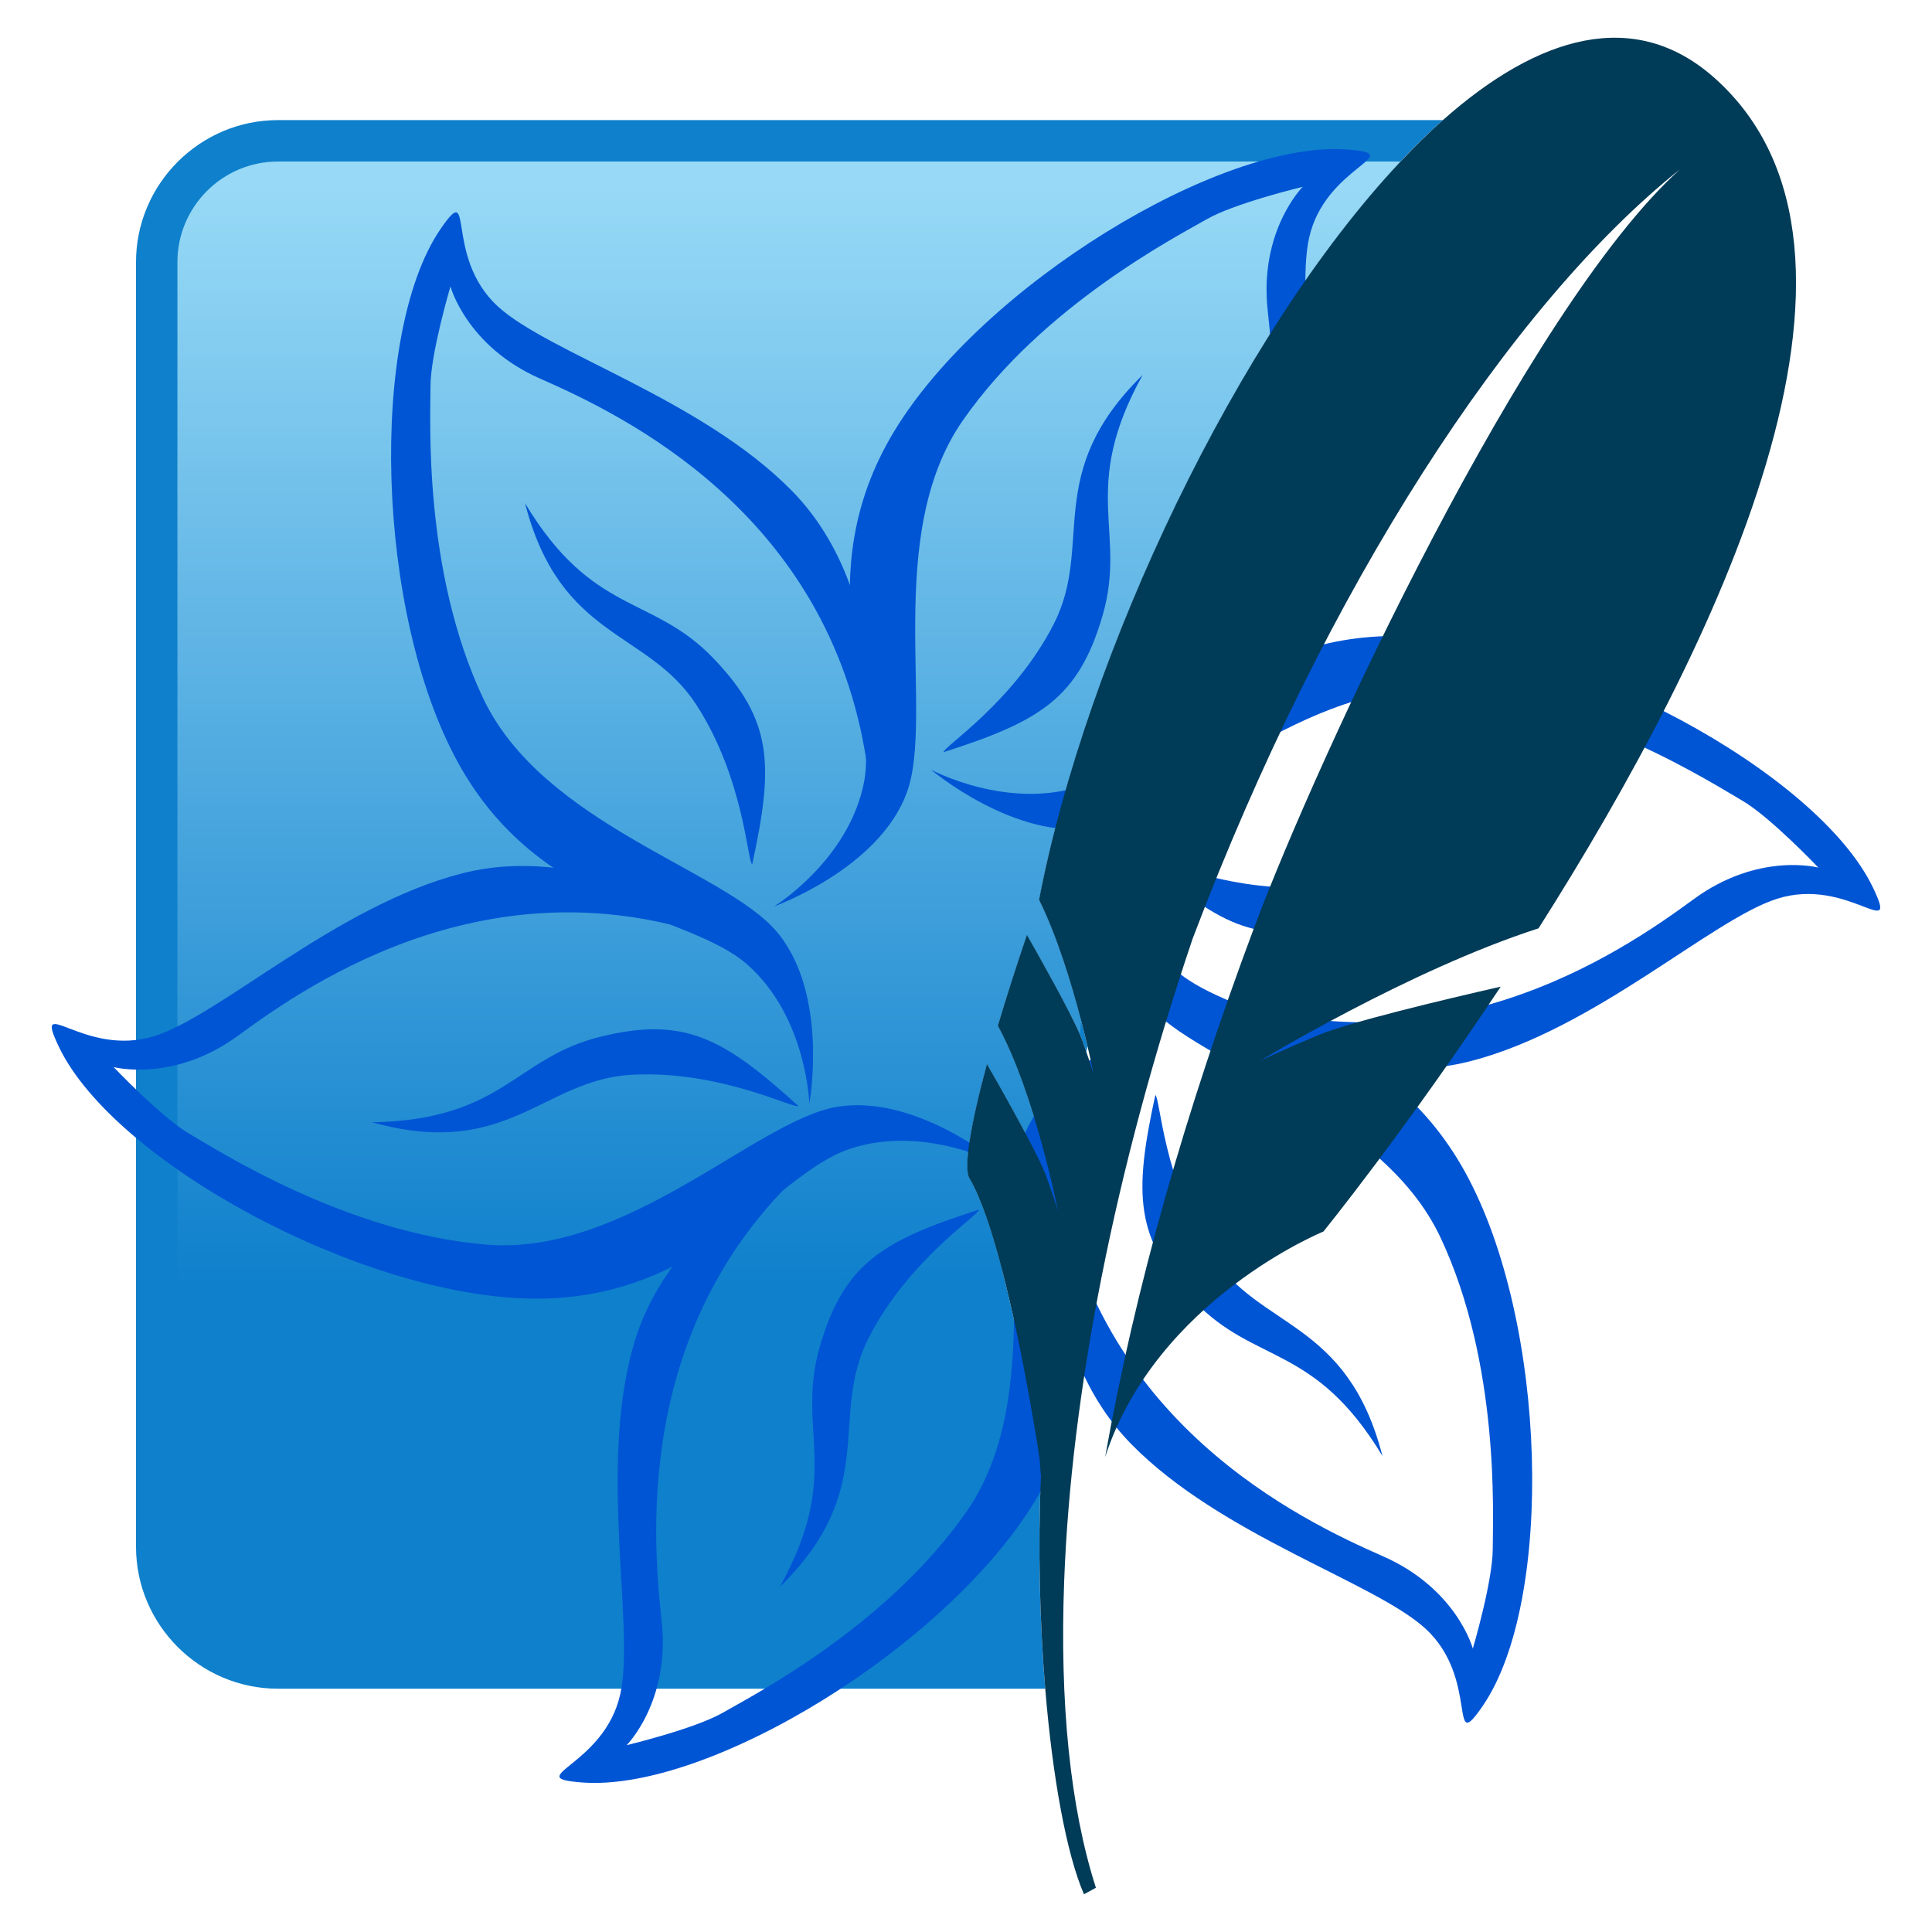
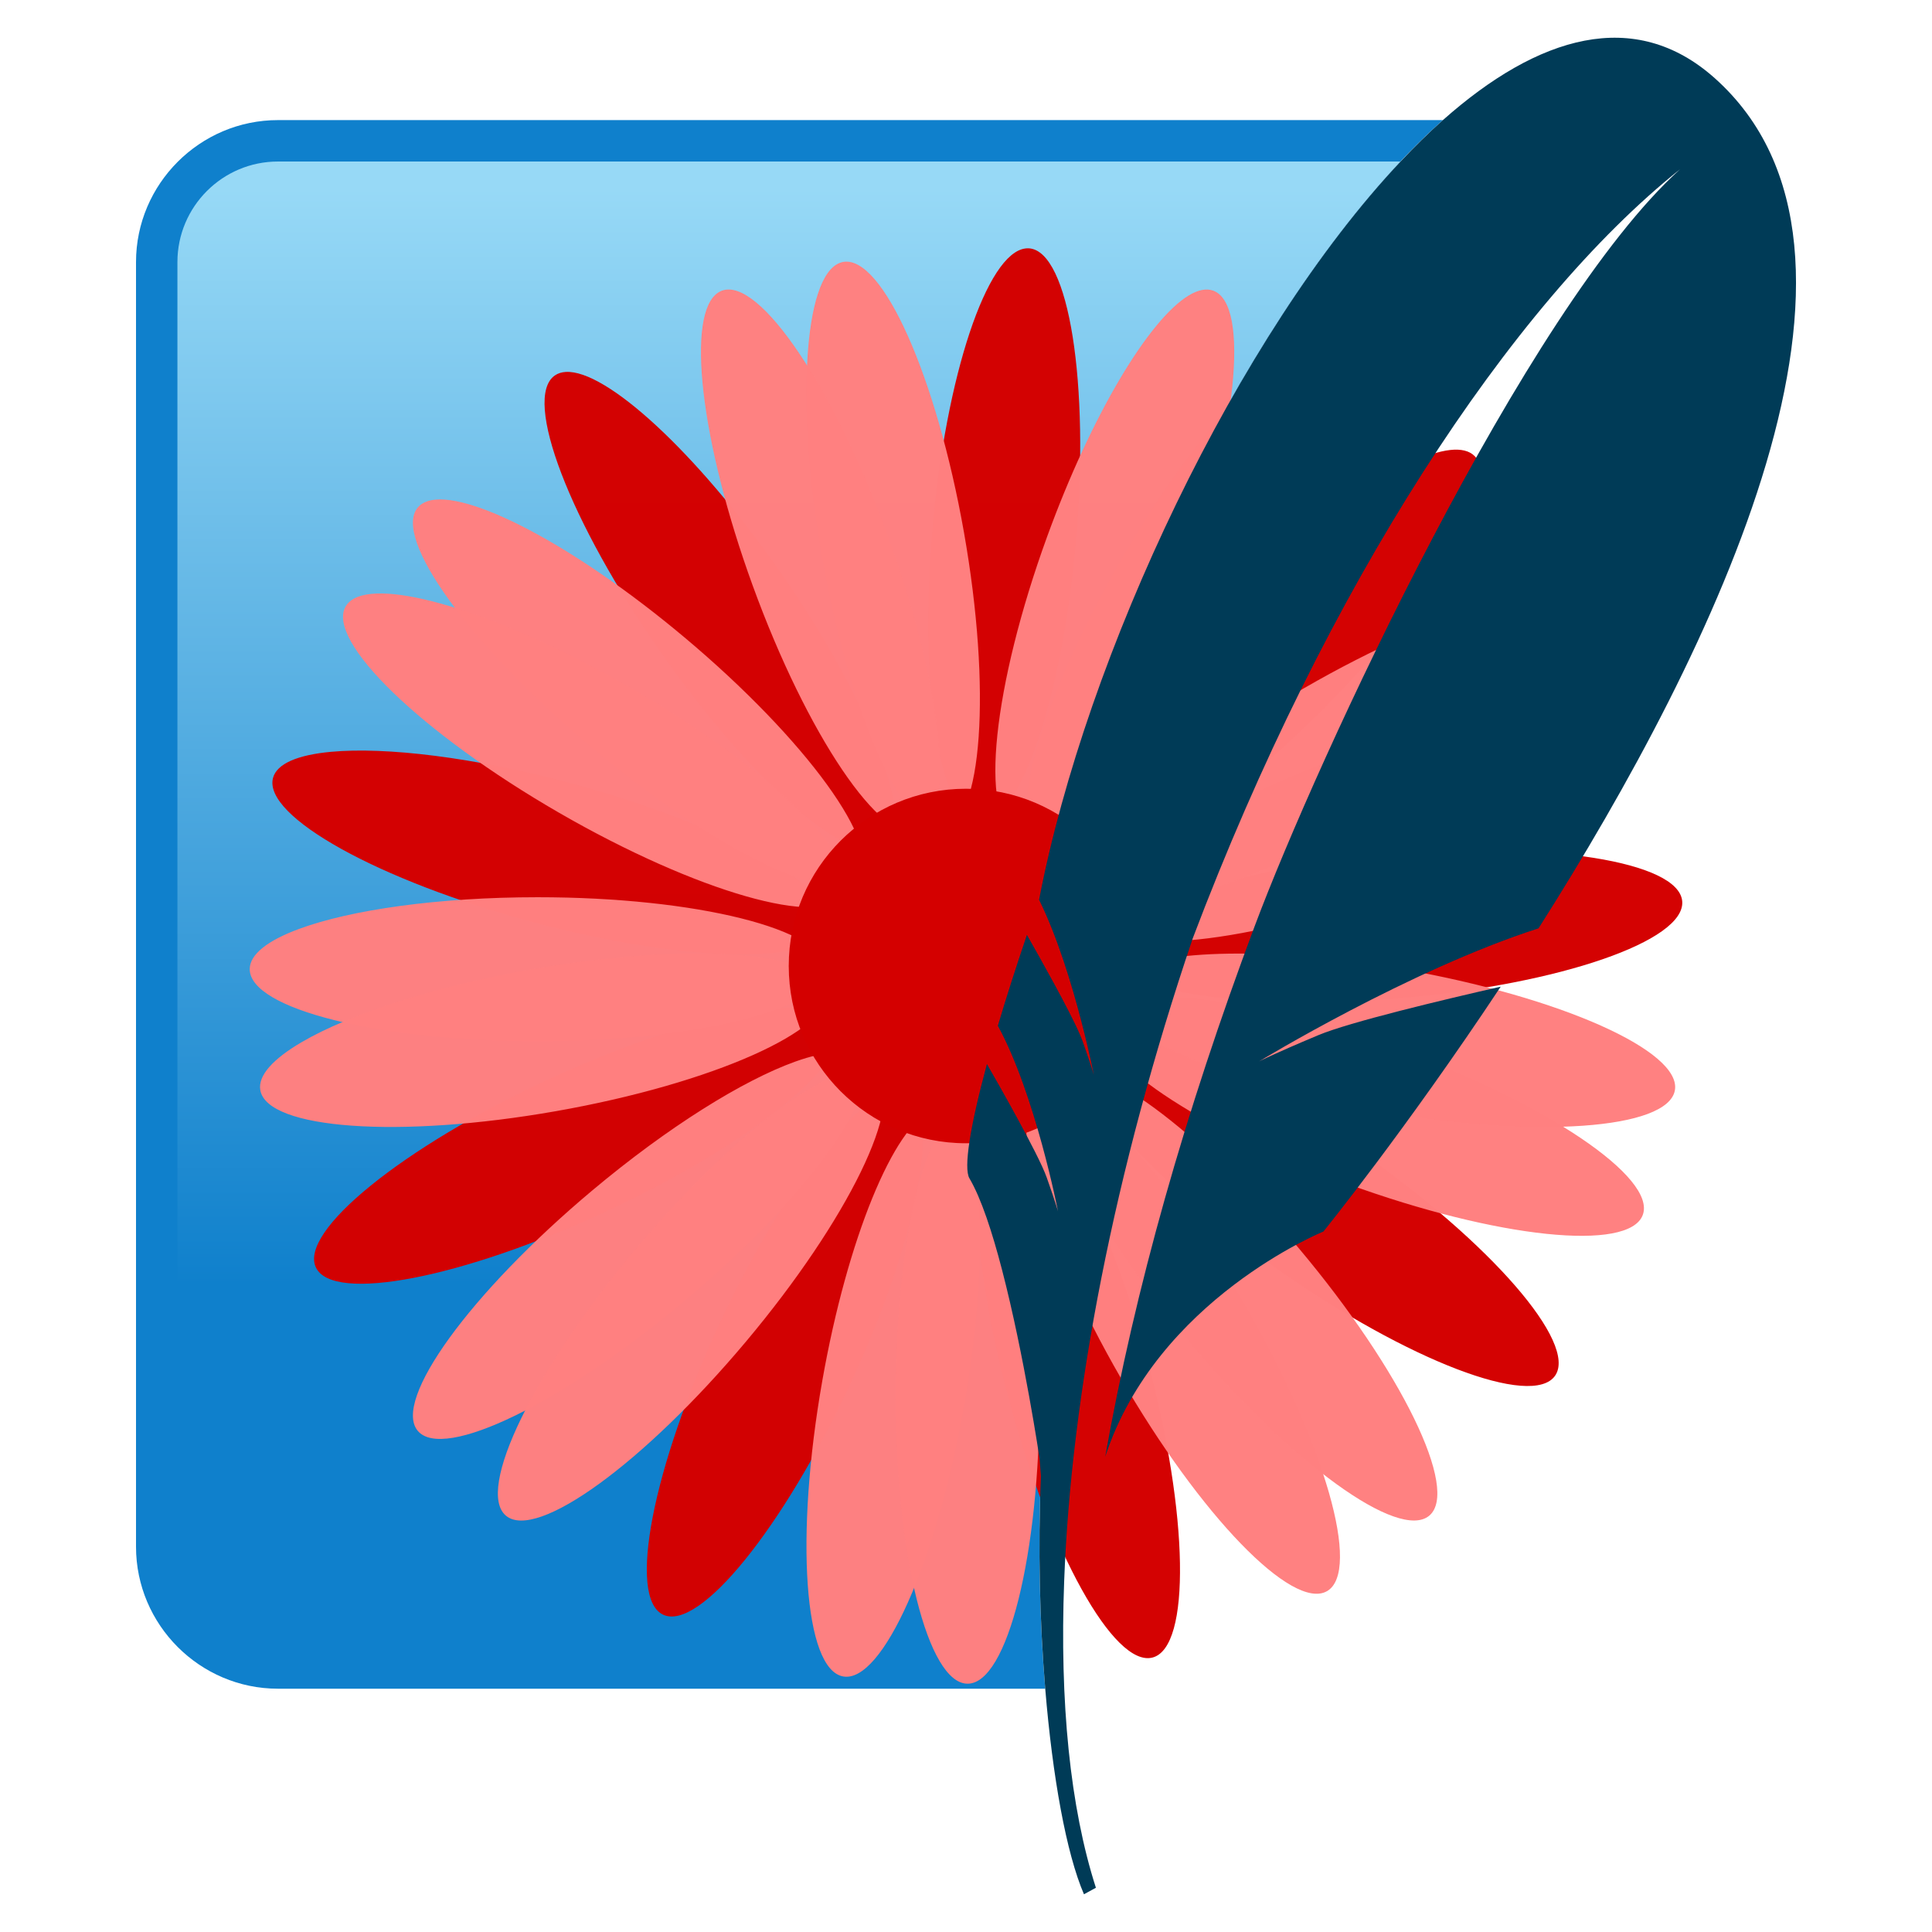
<svg xmlns="http://www.w3.org/2000/svg" xmlns:xlink="http://www.w3.org/1999/xlink" id="svg2985" version="1.1" width="256" height="256" xml:space="preserve">
  <defs id="defs2989">
    <linearGradient x1="0" y1="0" x2="1" y2="0" gradientUnits="userSpaceOnUse" gradientTransform="matrix(-4.02e-6,-91.8907,-91.8907,4.02e-6,85.8809,161.434)" spreadMethod="pad" id="linearGradient3027">
      <stop style="stop-opacity:1;stop-color:#97d9f6" offset="0" id="stop3029" />
      <stop style="stop-opacity:1;stop-color:#0f80cc" offset="0.92" id="stop3031" />
      <stop style="stop-opacity:1;stop-color:#0f80cc" offset="1" id="stop3033" />
    </linearGradient>
    <linearGradient xlink:href="#linearGradient3027" id="linearGradient5421" gradientUnits="userSpaceOnUse" gradientTransform="matrix(-4.02e-7,-9.18907,-9.18907,4.02e-7,8.58809,16.1434)" spreadMethod="pad" x1="-15.615" y1="-9.108" x2="-6.741" y2="-9.108" />
    <linearGradient xlink:href="#linearGradient3027" id="linearGradient3003" gradientUnits="userSpaceOnUse" gradientTransform="matrix(-6.2359981e-7,-14.25448,-14.25448,6.2359981e-7,-3.003811,-2.676007)" spreadMethod="pad" x1="-15.615" y1="-9.108" x2="-6.741" y2="-9.108" />
  </defs>
  <g id="g2993" transform="matrix(1.25,0,0,-1.25,-41.57475,299.7837)">
    <path d="m 143.601,83.345 c -0.088,1.12 -0.141,1.848 -0.141,1.848 0,0 -3.396,22.893 -7.438,29.724 -0.639,1.083 0.07,5.531 1.854,12.118 1.043,-1.804 5.447,-9.52 6.331,-12.006 0.996,-2.811 1.205,-3.616 1.205,-3.616 0,0 -2.415,12.428 -6.379,19.679 0.869,2.932 1.906,6.172 3.081,9.636 1.502,-2.634 5.096,-9.011 5.887,-11.223 0.16,-0.455 0.295,-0.841 0.416,-1.194 0.039,0.213 0.078,0.425 0.116,0.638 -0.907,3.85 -2.69,10.55 -5.13,15.5 5.414,28.178 23.878,65.843 42.808,82.647 H 62.726 c -8.276,0 -15.048,-6.773 -15.048,-15.049 V 75.864 c 0,-8.275 6.771,-15.047 15.048,-15.047 h 81.331 c -0.586,7.099 -0.782,14.953 -0.456,22.528" style="fill:#0f80cc;fill-opacity:1;fill-rule:nonzero;stroke:none;stroke-width:1.551" id="path3005" />
    <path d="m 137.876,127.035 c 1.043,-1.804 5.447,-9.52 6.331,-12.006 0.996,-2.811 1.205,-3.616 1.205,-3.616 0,0 -2.415,12.428 -6.379,19.679 0.869,2.932 1.906,6.172 3.081,9.636 1.373,-2.409 4.492,-7.942 5.62,-10.564 0.042,0.495 0.084,0.99 0.127,1.48 -0.999,3.839 -2.516,8.865 -4.458,12.804 4.986,25.945 21.033,59.917 38.322,78.257 H 62.726 c -5.877,0 -10.659,-4.781 -10.659,-10.659 V 85.8 c 26.951,10.344 59.448,19.799 87.417,19.394 -1.038,4.004 -2.221,7.625 -3.462,9.723 -0.639,1.083 0.07,5.531 1.854,12.118" style="fill:url(#linearGradient3003);fill-opacity:1;fill-rule:nonzero;stroke:none;stroke-width:1.551" id="path3035" />
-     <g id="layer1" transform="matrix(0.419671,0,0,-0.419671,-29.68639,380.3118)" style="fill:#0055d4;stroke-width:1.906">
-       <path id="path2395" style="fill:#0055d4;fill-rule:evenodd;stroke-width:1.906" d="m 368.9,527.34 c -9.44,-62.95 -61.54,-87.74 -82.47,-96.95 -18.6,-8.17 -22.66,-23.29 -22.66,-23.29 0,0 -5.04,17 -5.04,25.18 0,8.19 -1.89,46.59 13.22,78.69 15.11,32.11 61.07,43.44 74.29,59.18 13.22,15.74 8.18,43.44 8.18,43.44 0,0 -0.63,-22.04 -15.74,-35.26 -15.11,-13.22 -52.25,-13.22 -73.02,-50.99 -20.78,-37.77 -22.54,-108.23 -4.41,-134.72 8.89,-12.98 0.69,6.86 14.48,19.52 12.79,11.74 51.52,23.4 74.28,46.58 25.96,26.44 19.52,69.88 18.89,68.62 z" />
-       <path id="path3199" style="fill:#0055d4;fill-rule:evenodd;stroke-width:1.906" d="m 339.99,553.06 c 5.43,-24.98 5.27,-36.33 -9.84,-52.07 -15.41,-16.06 -30.43,-10.7 -47.54,-39.12 8.9,34.53 30.97,31.92 43.28,50.92 12.02,18.56 12.87,39.59 14.1,40.27 z" />
-       <path id="path3201" style="fill:#0055d4;fill-rule:evenodd;stroke-width:1.906" d="m 388.32,524.74 c 24.35,-7.79 34.1,-13.6 40.18,-34.56 6.2,-21.37 -5.95,-31.7 10.11,-60.73 -25.46,24.98 -12.16,42.78 -22.46,62.94 -10.06,19.69 -27.85,30.94 -27.83,32.35 z" />
-       <path id="path3203" style="fill:#0055d4;fill-rule:evenodd;stroke-width:1.906" d="m 438.33,550.91 c 18.91,17.19 28.82,22.72 50.01,17.51 21.61,-5.32 24.48,-21.01 57.65,-21.61 -34.36,-9.56 -43.13,10.86 -65.74,12.02 -22.09,1.13 -40.72,-8.65 -41.92,-7.92 z" />
-       <path id="path3205" style="fill:#0055d4;fill-rule:evenodd;stroke-width:1.906" d="m 441.81,611.35 c -5.43,24.98 -5.27,36.33 9.84,52.07 15.41,16.06 30.43,10.7 47.54,39.12 -8.9,-34.54 -30.97,-31.92 -43.28,-50.92 -12.02,-18.56 -12.87,-39.59 -14.1,-40.27 z" />
-       <path id="path3207" style="fill:#0055d4;fill-rule:evenodd;stroke-width:1.906" d="m 397.25,640.3 c -24.35,7.78 -34.09,13.6 -40.17,34.55 -6.2,21.38 5.95,31.71 -10.11,60.74 25.46,-24.98 12.15,-42.79 22.45,-62.94 10.07,-19.7 27.86,-30.94 27.83,-32.35 z" />
-       <path id="path3209" style="fill:#0055d4;fill-rule:evenodd;stroke-width:1.906" d="m 351.66,614.13 c -18.92,-17.19 -28.83,-22.73 -50.01,-17.51 -21.62,5.31 -24.49,21 -57.66,21.61 34.36,9.56 43.13,-10.87 65.74,-12.02 22.09,-1.13 40.72,8.65 41.93,7.92 z" />
-       <path id="path2391" style="fill:#0055d4;fill-rule:evenodd;stroke-width:1.906" d="m 427.47,533.1 c 49.8,-39.65 45.23,-97.16 42.73,-119.89 -2.22,-20.2 8.84,-31.27 8.84,-31.27 0,0 -17.24,4.13 -24.33,8.23 -7.08,4.09 -41.28,21.65 -61.53,50.79 -20.25,29.14 -7.09,74.6 -14.11,93.92 -7.02,19.32 -33.52,28.8 -33.52,28.8 0,0 18.76,-11.56 22.66,-31.25 3.89,-19.7 -14.68,-51.86 7.64,-88.74 22.33,-36.88 82.47,-73.63 114.47,-71.17 15.69,1.2 -5.59,4.02 -9.66,22.29 -3.78,16.95 5.5,56.32 -3.2,87.63 -9.92,35.7 -50.76,51.84 -49.99,50.66 z" />
-       <path id="path2393" style="fill:#0055d4;fill-rule:evenodd;stroke-width:1.906" d="m 452.6,584.82 c 59.24,23.3 106.76,-9.42 125.19,-22.94 16.38,-12.02 31.5,-7.98 31.5,-7.98 0,0 -12.2,-12.86 -19.29,-16.96 -7.09,-4.09 -39.4,-24.92 -74.76,-27.89 -35.35,-2.97 -68.14,31.16 -88.38,34.74 -20.24,3.58 -41.71,-14.63 -41.71,-14.63 0,0 19.39,10.47 38.4,4 19,-6.48 37.57,-38.64 80.67,-37.75 43.1,0.9 105,34.6 118.87,63.55 6.8,14.19 -6.29,-2.83 -24.14,2.78 -16.57,5.2 -46.02,32.92 -77.49,41.04 -35.87,9.26 -70.27,-18.04 -68.86,-17.96 z" />
-       <path id="path2396" style="fill:#0055d4;fill-rule:evenodd;stroke-width:1.906" d="m 416.88,630.92 c 9.44,62.95 61.53,87.74 82.46,96.94 18.61,8.18 22.67,23.3 22.67,23.3 0,0 5.03,-17 5.03,-25.18 0,-8.19 1.89,-46.59 -13.22,-78.7 -15.11,-32.1 -61.06,-43.43 -74.28,-59.17 -13.22,-15.74 -8.19,-43.44 -8.19,-43.44 0,0 0.63,22.04 15.74,35.26 15.11,13.22 52.25,13.22 73.03,50.99 20.77,37.77 22.54,108.23 4.4,134.71 -8.89,12.99 -0.69,-6.85 -14.48,-19.51 -12.79,-11.74 -51.52,-23.4 -74.28,-46.58 -25.96,-26.44 -19.51,-69.88 -18.88,-68.62 z" />
-       <path id="path2398" style="fill:#0055d4;fill-rule:evenodd;stroke-width:1.906" d="m 359.84,624.4 c -49.8,39.65 -45.22,97.17 -42.72,119.89 2.21,20.2 -8.84,31.27 -8.84,31.27 0,0 17.23,-4.13 24.32,-8.22 7.09,-4.1 41.29,-21.66 61.54,-50.8 20.25,-29.14 7.08,-74.6 14.1,-93.92 7.02,-19.31 33.53,-28.8 33.53,-28.8 0,0 -18.77,11.56 -22.66,31.25 -3.9,19.7 14.67,51.86 -7.65,88.74 -22.32,36.88 -82.46,73.64 -114.46,71.17 -15.7,-1.2 5.59,-4.02 9.66,-22.29 3.77,-16.95 -5.5,-56.32 3.2,-87.63 9.92,-35.69 50.76,-51.83 49.98,-50.66 z" />
-       <path id="path2400" style="fill:#0055d4;fill-rule:evenodd;stroke-width:1.906" d="m 335.39,573.35 c -59.24,-23.3 -106.76,9.42 -125.2,22.95 -16.38,12.02 -31.5,7.98 -31.5,7.98 0,0 12.2,12.86 19.29,16.95 7.09,4.09 39.4,24.93 74.76,27.89 35.36,2.97 68.15,-31.16 88.39,-34.74 20.24,-3.58 41.71,14.63 41.71,14.63 0,0 -19.4,-10.47 -38.4,-4 -19.01,6.48 -37.58,38.64 -80.68,37.75 -43.09,-0.9 -105,-34.6 -118.87,-63.54 -6.8,-14.2 6.29,2.83 24.14,-2.78 16.57,-5.21 46.03,-32.92 77.49,-41.04 35.87,-9.26 70.27,18.03 68.87,17.95 z" />
+     <g id="g2" transform="matrix(1.047827,0,0,1.047827,227.3571,18.56367)" style="stroke-width:0.954">
+       <g id="g1" transform="translate(-22.19758,-176.6976)" style="stroke-width:0.954">
+         <path id="path2985" style="opacity:0.99;fill:#d40000;stroke-width:0.763" d="m -59.286,362.728 c -3.899,-0.442 -8.057,-12.848 -9.415,-28.367 -1.402,-16.02 0.715,-29.288 4.72,-29.639 4.005,-0.35 8.387,12.355 9.788,28.375 1.402,16.02 -0.708,29.288 -4.713,29.639 -0.125,0.011 -0.254,0.007 -0.38,-0.007 z m -46.526,-12.493 c -0.423,-0.026 -0.794,-0.145 -1.103,-0.361 -3.293,-2.306 1.516,-14.856 10.74,-28.028 9.224,-13.173 19.367,-21.984 22.66,-19.678 3.293,2.306 -1.51,14.856 -10.733,28.028 -8.359,11.938 -17.476,20.293 -21.563,20.038 z m 89.49,-7.895 c -4.702,-0.512 -14.04,-6.808 -23.279,-16.047 -11.371,-11.371 -18.288,-22.894 -15.445,-25.738 2.843,-2.843 14.365,4.066 25.736,15.437 11.371,11.371 18.288,22.894 15.445,25.738 -0.533,0.533 -1.372,0.728 -2.457,0.61 z M -129.561,311.803 c -3.333,-0.31 -5.469,-1.183 -5.859,-2.639 -1.041,-3.883 10.708,-10.407 26.241,-14.57 15.533,-4.162 28.971,-4.39 30.011,-0.506 1.04,3.883 -10.708,10.408 -26.241,14.57 -9.709,2.601 -18.597,3.661 -24.152,3.145 z m 107.057,-10.399 c -16.02,-1.402 -28.721,-5.785 -28.369,-9.79 0.35,-4.005 13.618,-6.117 29.639,-4.715 16.02,1.402 28.727,5.786 28.376,9.791 -0.35,4.005 -13.625,6.116 -29.645,4.714 z m -62.033,-15.558 c -5.561,-0.456 -14.13,-3.044 -23.239,-7.292 -14.575,-6.796 -25.01,-15.261 -23.311,-18.905 1.699,-3.644 14.893,-1.086 29.468,5.71 14.575,6.796 25.01,15.261 23.311,18.905 -0.637,1.366 -2.892,1.856 -6.229,1.582 z m 33.154,-2.764 c -0.953,-0.106 -1.65,-0.431 -2.046,-0.997 -2.306,-3.293 6.507,-13.441 19.68,-22.664 13.173,-9.224 25.719,-14.033 28.026,-10.74 2.306,3.293 -6.507,13.441 -19.68,22.664 -10.909,7.638 -21.391,12.249 -25.98,11.737 z m -21.097,-5.629 c -4.069,-0.459 -11.597,-10.27 -17.756,-23.478 -6.796,-14.575 -9.353,-27.769 -5.71,-29.468 3.644,-1.699 12.109,8.74 18.905,23.313 6.796,14.575 9.347,27.767 5.703,29.466 -0.342,0.159 -0.721,0.212 -1.142,0.164 z m 11.158,-0.983 c -0.062,-0.01 -0.123,-0.026 -0.183,-0.042 -3.883,-1.041 -3.663,-14.481 0.499,-30.013 4.162,-15.533 10.689,-27.276 14.572,-26.237 3.883,1.041 3.657,14.474 -0.505,30.007 -4.096,15.289 -10.482,26.917 -14.383,26.284 z" />
+         <path id="path3079" d="m -78.1,361.259 c -3.652,-1.436 -4.457,-14.496 -1.752,-29.838 2.793,-15.837 8.27,-28.104 12.23,-27.406 3.959,0.698 4.903,14.104 2.11,29.941 -2.793,15.837 -8.264,28.106 -12.224,27.408 -0.124,-0.022 -0.247,-0.059 -0.365,-0.105 z m -41.707,-24.108 c -0.402,-0.135 -0.729,-0.345 -0.972,-0.634 -2.584,-3.08 5.309,-13.957 17.628,-24.293 12.319,-10.337 24.396,-16.222 26.981,-13.142 2.584,3.08 -5.303,13.959 -17.622,24.295 -11.164,9.368 -22.132,15.077 -26.015,13.775 z m 88.485,15.535 c -4.41,-1.711 -11.799,-10.21 -18.332,-21.526 -8.041,-13.927 -11.739,-26.847 -8.257,-28.858 3.482,-2.01 12.823,7.645 20.863,21.571 8.041,13.927 11.739,26.847 8.257,28.858 -0.653,0.377 -1.514,0.348 -2.531,-0.047 z M -132.801,293.881 c -3.14,-1.162 -4.976,-2.558 -4.976,-4.066 1e-5,-4.02 13.036,-7.281 29.117,-7.281 16.081,0 29.119,3.258 29.119,7.278 0,4.02 -13.036,7.281 -29.117,7.281 -10.051,0 -18.911,-1.276 -24.143,-3.212 z m 106.102,17.664 c -15.111,-5.5 -26.243,-13.021 -24.869,-16.799 1.375,-3.778 14.738,-2.384 29.849,3.117 15.111,5.5 26.249,13.024 24.875,16.801 -1.375,3.778 -14.744,2.381 -29.855,-3.119 z m -55.892,-31.083 c -5.253,-1.88 -12.861,-6.598 -20.561,-13.058 -12.319,-10.337 -20.209,-21.214 -17.625,-24.295 2.584,-3.08 14.667,2.806 26.985,13.142 12.319,10.337 20.209,21.214 17.625,24.295 -0.969,1.155 -3.274,1.044 -6.426,-0.084 z m 32.739,5.911 c -0.893,-0.349 -1.482,-0.844 -1.718,-1.493 -1.375,-3.778 9.764,-11.299 24.875,-16.799 15.111,-5.5 28.476,-6.898 29.851,-3.12 1.375,3.778 -9.764,11.299 -24.875,16.799 -12.514,4.555 -23.831,6.295 -28.133,4.613 z m -18.921,-10.897 c -3.812,-1.496 -8.544,-12.921 -11.075,-27.274 -2.793,-15.837 -1.847,-29.242 2.112,-29.941 3.959,-0.698 9.434,11.576 12.227,27.412 2.793,15.837 1.841,29.24 -2.118,29.939 -0.371,0.065 -0.751,0.018 -1.146,-0.137 z m 11.032,1.938 c -0.057,-0.026 -0.112,-0.056 -0.166,-0.088 -3.482,-2.01 0.21,-14.935 8.25,-28.862 8.041,-13.927 17.385,-23.581 20.867,-21.571 3.482,2.01 -0.213,14.927 -8.254,28.854 -7.916,13.709 -17.091,23.289 -20.696,21.666 z" style="opacity:0.99;fill:#ff8080;stroke-width:0.763" />
+         <path id="path3081" style="opacity:0.99;fill:#ff8080;stroke-width:0.763" d="m -90.342,358.291 c -3.347,-2.048 -1.872,-15.05 3.456,-29.688 5.5,-15.111 13.025,-26.241 16.803,-24.867 3.778,1.375 2.379,14.741 -3.121,29.853 -5.498,15.11 -13.019,26.245 -16.797,24.869 -0.118,-0.043 -0.233,-0.101 -0.341,-0.167 z m -36.885,-30.987 c -0.372,-0.203 -0.658,-0.467 -0.847,-0.793 -2.01,-3.482 7.652,-12.823 21.58,-20.865 13.927,-8.041 26.843,-11.739 28.852,-8.257 2.01,3.482 -7.647,12.826 -21.573,20.867 -12.622,7.289 -24.417,11.008 -28.012,9.048 z m 84.442,30.666 c -4.045,-2.451 -9.847,-12.104 -14.316,-24.382 -5.5,-15.111 -6.899,-28.478 -3.121,-29.853 3.778,-1.375 11.3,9.756 16.801,24.867 5.5,15.111 6.899,28.478 3.121,29.853 -0.708,0.258 -1.551,0.08 -2.485,-0.486 z m -89.726,-75.532 c -2.89,-1.689 -4.457,-3.384 -4.195,-4.868 0.698,-3.959 14.103,-4.907 29.939,-2.115 15.837,2.793 28.113,8.265 27.414,12.224 -0.698,3.959 -14.103,4.907 -29.939,2.115 -9.898,-1.745 -18.402,-4.541 -23.219,-7.356 z m 101.422,35.819 c -13.927,-8.041 -23.585,-17.381 -21.573,-20.863 2.01,-3.482 14.928,0.212 28.854,8.253 13.927,8.041 23.589,17.384 21.58,20.865 -2.01,3.482 -14.933,-0.215 -28.86,-8.256 z m -49.647,-40.316 c -4.847,-2.764 -11.519,-8.731 -17.98,-16.43 -10.337,-12.319 -16.218,-24.402 -13.139,-26.987 3.08,-2.584 13.957,5.31 24.293,17.629 10.337,12.319 16.218,24.402 13.139,26.987 -1.155,0.969 -3.405,0.46 -6.313,-1.199 z m 31.217,11.506 c -0.819,-0.499 -1.313,-1.088 -1.433,-1.769 -0.698,-3.959 11.577,-9.432 27.414,-12.224 15.837,-2.793 29.24,-1.849 29.939,2.11 0.698,3.959 -11.577,9.432 -27.414,12.224 -13.115,2.312 -24.563,2.061 -28.507,-0.342 z m -16.741,-14.017 c -3.494,-2.136 -6.171,-14.209 -6.171,-28.782 1.1e-5,-16.081 3.259,-29.119 7.279,-29.119 4.02,-1e-5 7.281,13.038 7.281,29.119 -1e-5,16.081 -3.264,29.117 -7.285,29.117 -0.377,0 -0.743,-0.113 -1.105,-0.334 z m 10.528,3.824 c -0.052,-0.035 -0.1,-0.075 -0.148,-0.115 -3.08,-2.584 2.8,-14.672 13.137,-26.991 10.337,-12.319 21.216,-20.204 24.295,-17.62 3.08,2.584 -2.802,14.663 -13.139,26.983 -10.175,12.126 -20.875,19.967 -24.143,17.744 z" />
+       </g>
+       <circle style="fill:#d40000;fill-opacity:1;stroke:#d40000;stroke-width:0.289;stroke-linecap:round;stroke-linejoin:round;stroke-miterlimit:0;stroke-opacity:1" id="path1" cx="-87.512" cy="-113.438" r="17.788" transform="scale(1,-1)" />
    </g>
    <path d="m 215.016,231.552 c -8.457,7.542 -18.697,4.513 -28.803,-4.457 -1.5,-1.333 -2.997,-2.811 -4.486,-4.39 -17.289,-18.34 -33.336,-52.313 -38.322,-78.257 1.942,-3.939 3.459,-8.965 4.458,-12.804 0.256,-0.985 0.487,-1.91 0.672,-2.696 0.439,-1.861 0.675,-3.068 0.675,-3.068 0,0 -0.155,0.587 -0.791,2.431 -0.121,0.354 -0.256,0.74 -0.416,1.194 -0.068,0.188 -0.163,0.416 -0.267,0.659 -1.128,2.622 -4.247,8.155 -5.62,10.564 -1.174,-3.464 -2.212,-6.704 -3.081,-9.636 3.963,-7.252 6.379,-19.679 6.379,-19.679 0,0 -0.209,0.805 -1.205,3.616 -0.884,2.486 -5.288,10.202 -6.331,12.006 -1.785,-6.588 -2.494,-11.036 -1.854,-12.118 1.241,-2.098 2.424,-5.719 3.462,-9.723 2.345,-9.02 3.976,-20.001 3.976,-20.001 0,0 0.053,-0.728 0.141,-1.848 -0.326,-7.575 -0.13,-15.429 0.456,-22.528 0.777,-9.397 2.24,-17.47 4.105,-21.79 l 1.266,0.69 c -2.738,8.512 -3.85,19.667 -3.363,32.531 0.737,19.664 5.262,43.377 13.623,68.093 14.126,37.31 33.724,67.246 51.661,81.543 -16.349,-14.765 -38.475,-62.557 -45.099,-80.255 -7.416,-19.819 -12.672,-38.417 -15.84,-56.235 5.465,16.705 23.135,23.885 23.135,23.885 0,0 8.667,10.689 18.795,25.959 -6.067,-1.384 -16.029,-3.752 -19.366,-5.155 -4.922,-2.065 -6.248,-2.769 -6.248,-2.769 0,0 15.944,9.709 29.623,14.105 18.812,29.629 39.307,71.72 18.668,90.132" style="fill:#003b57;fill-opacity:1;fill-rule:nonzero;stroke:none;stroke-width:1.551" id="path3045" />
  </g>
</svg>
